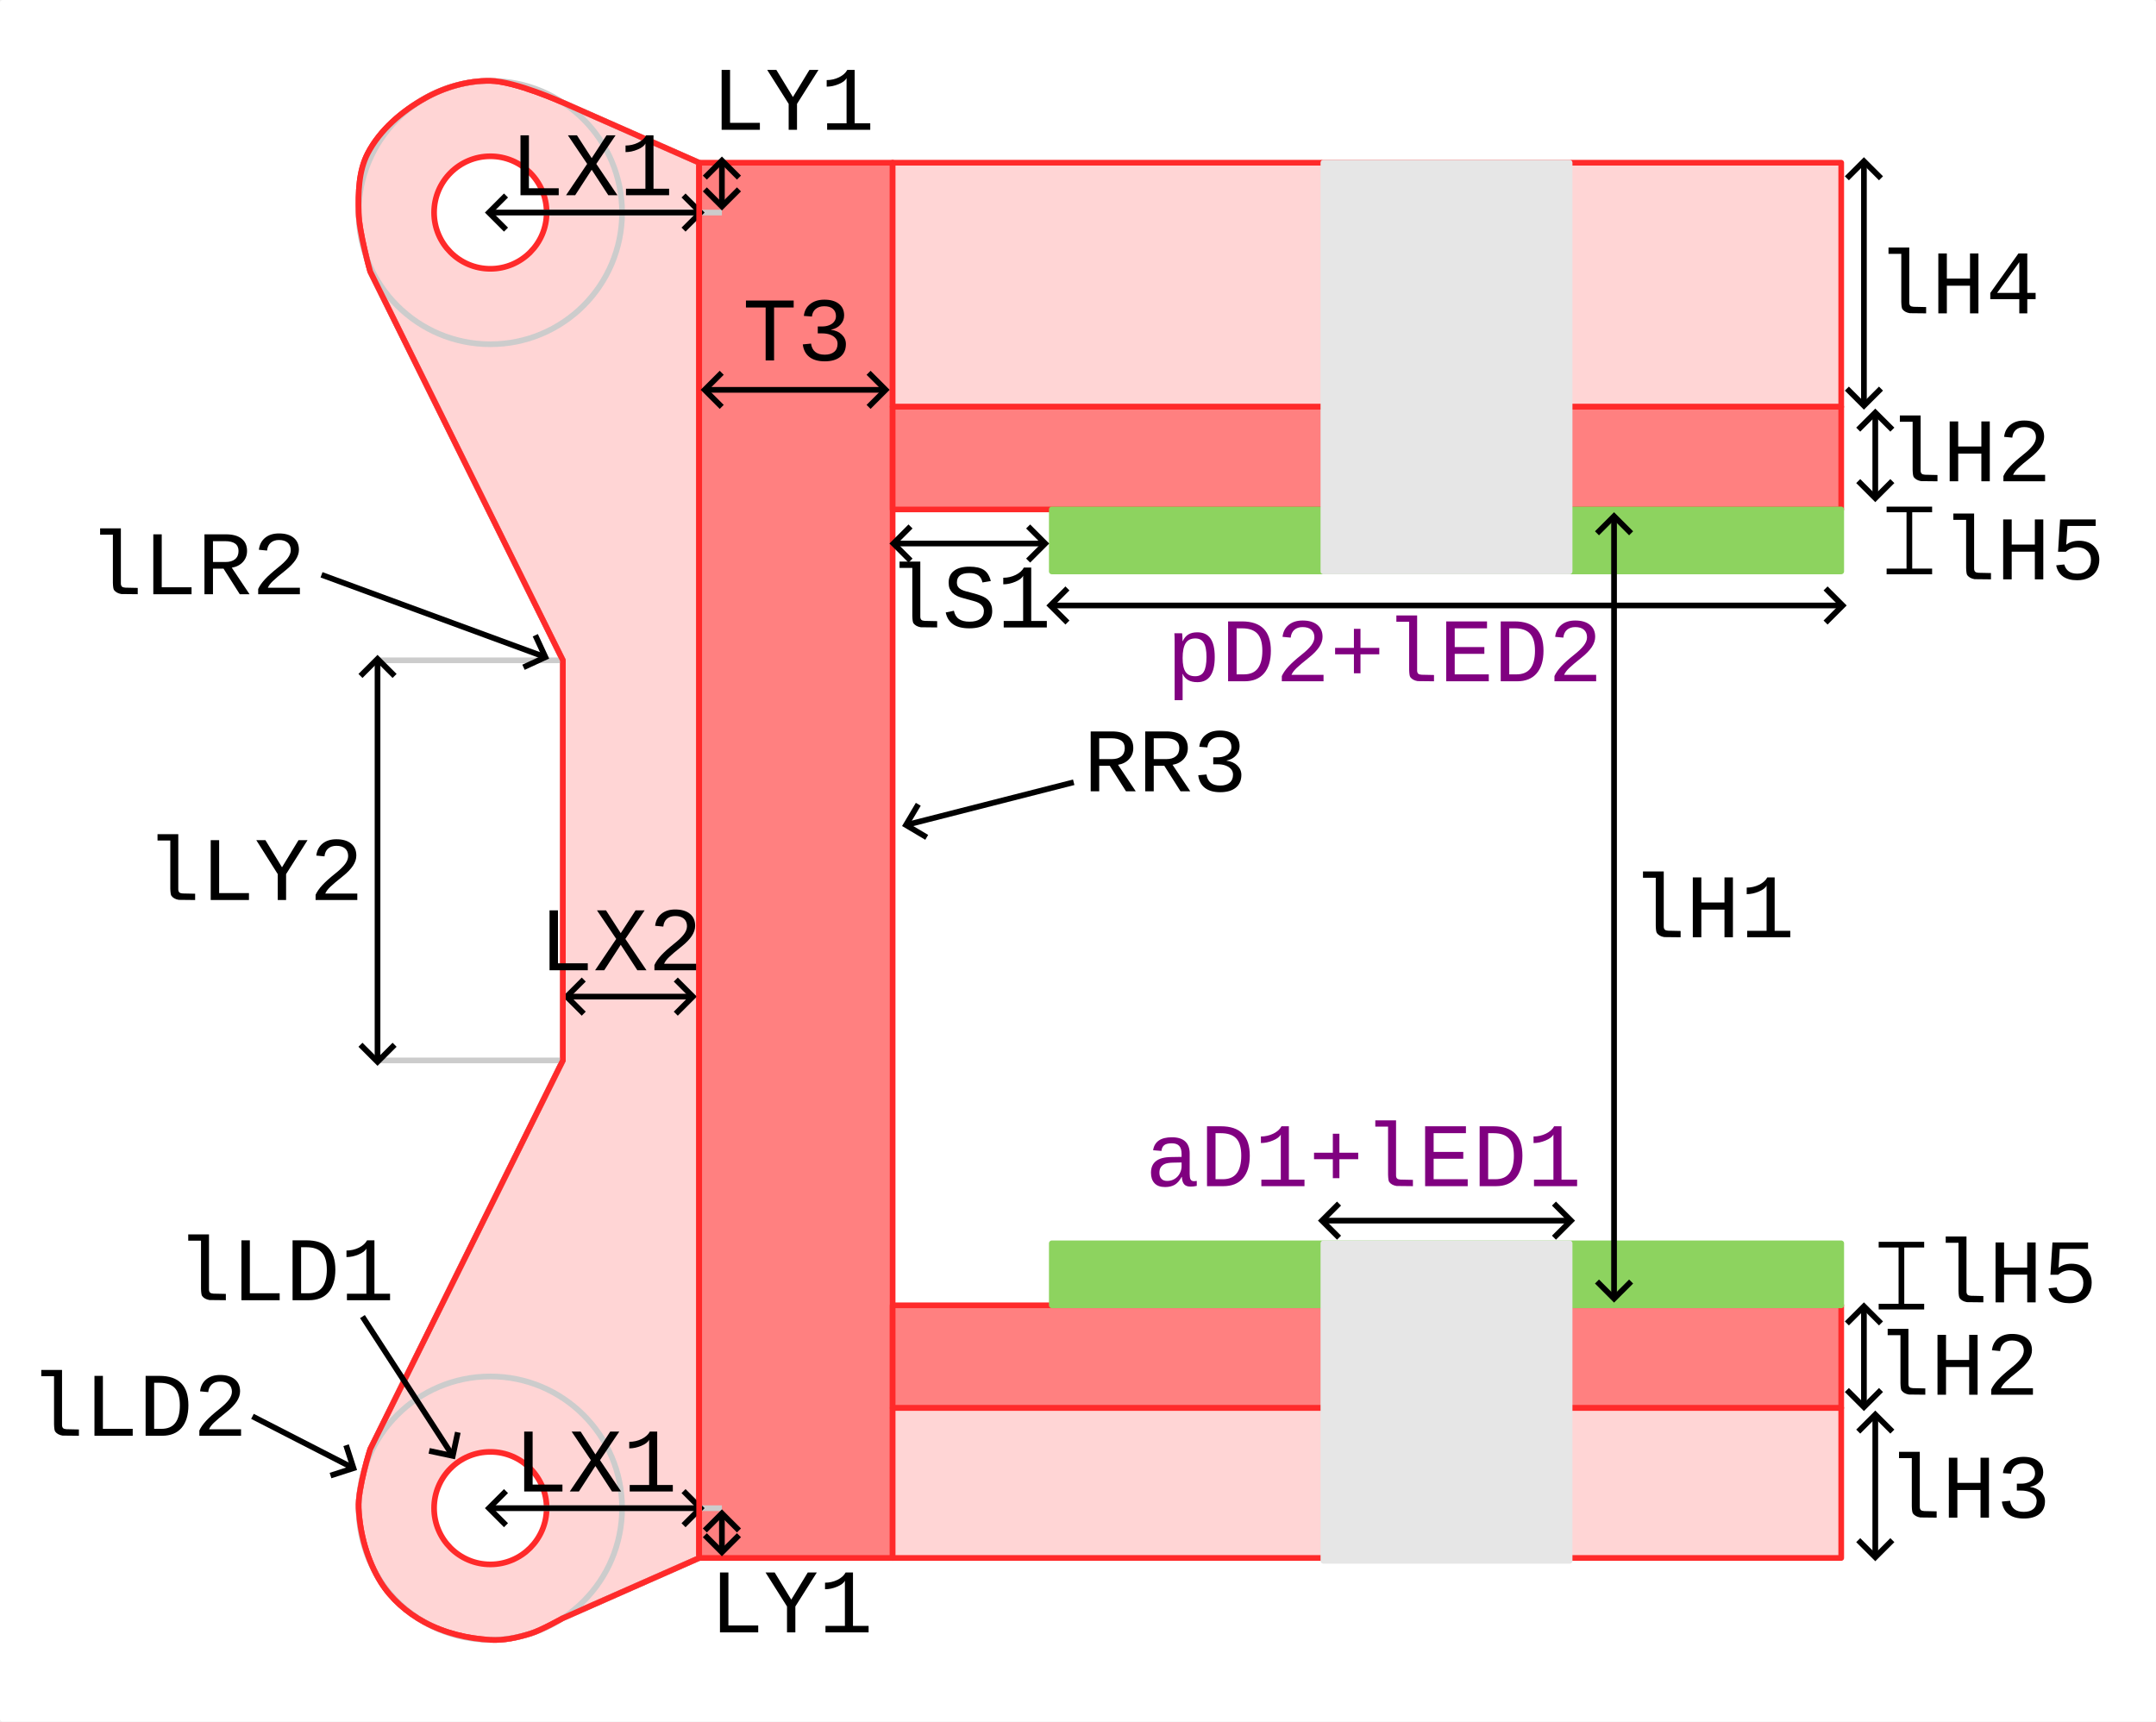
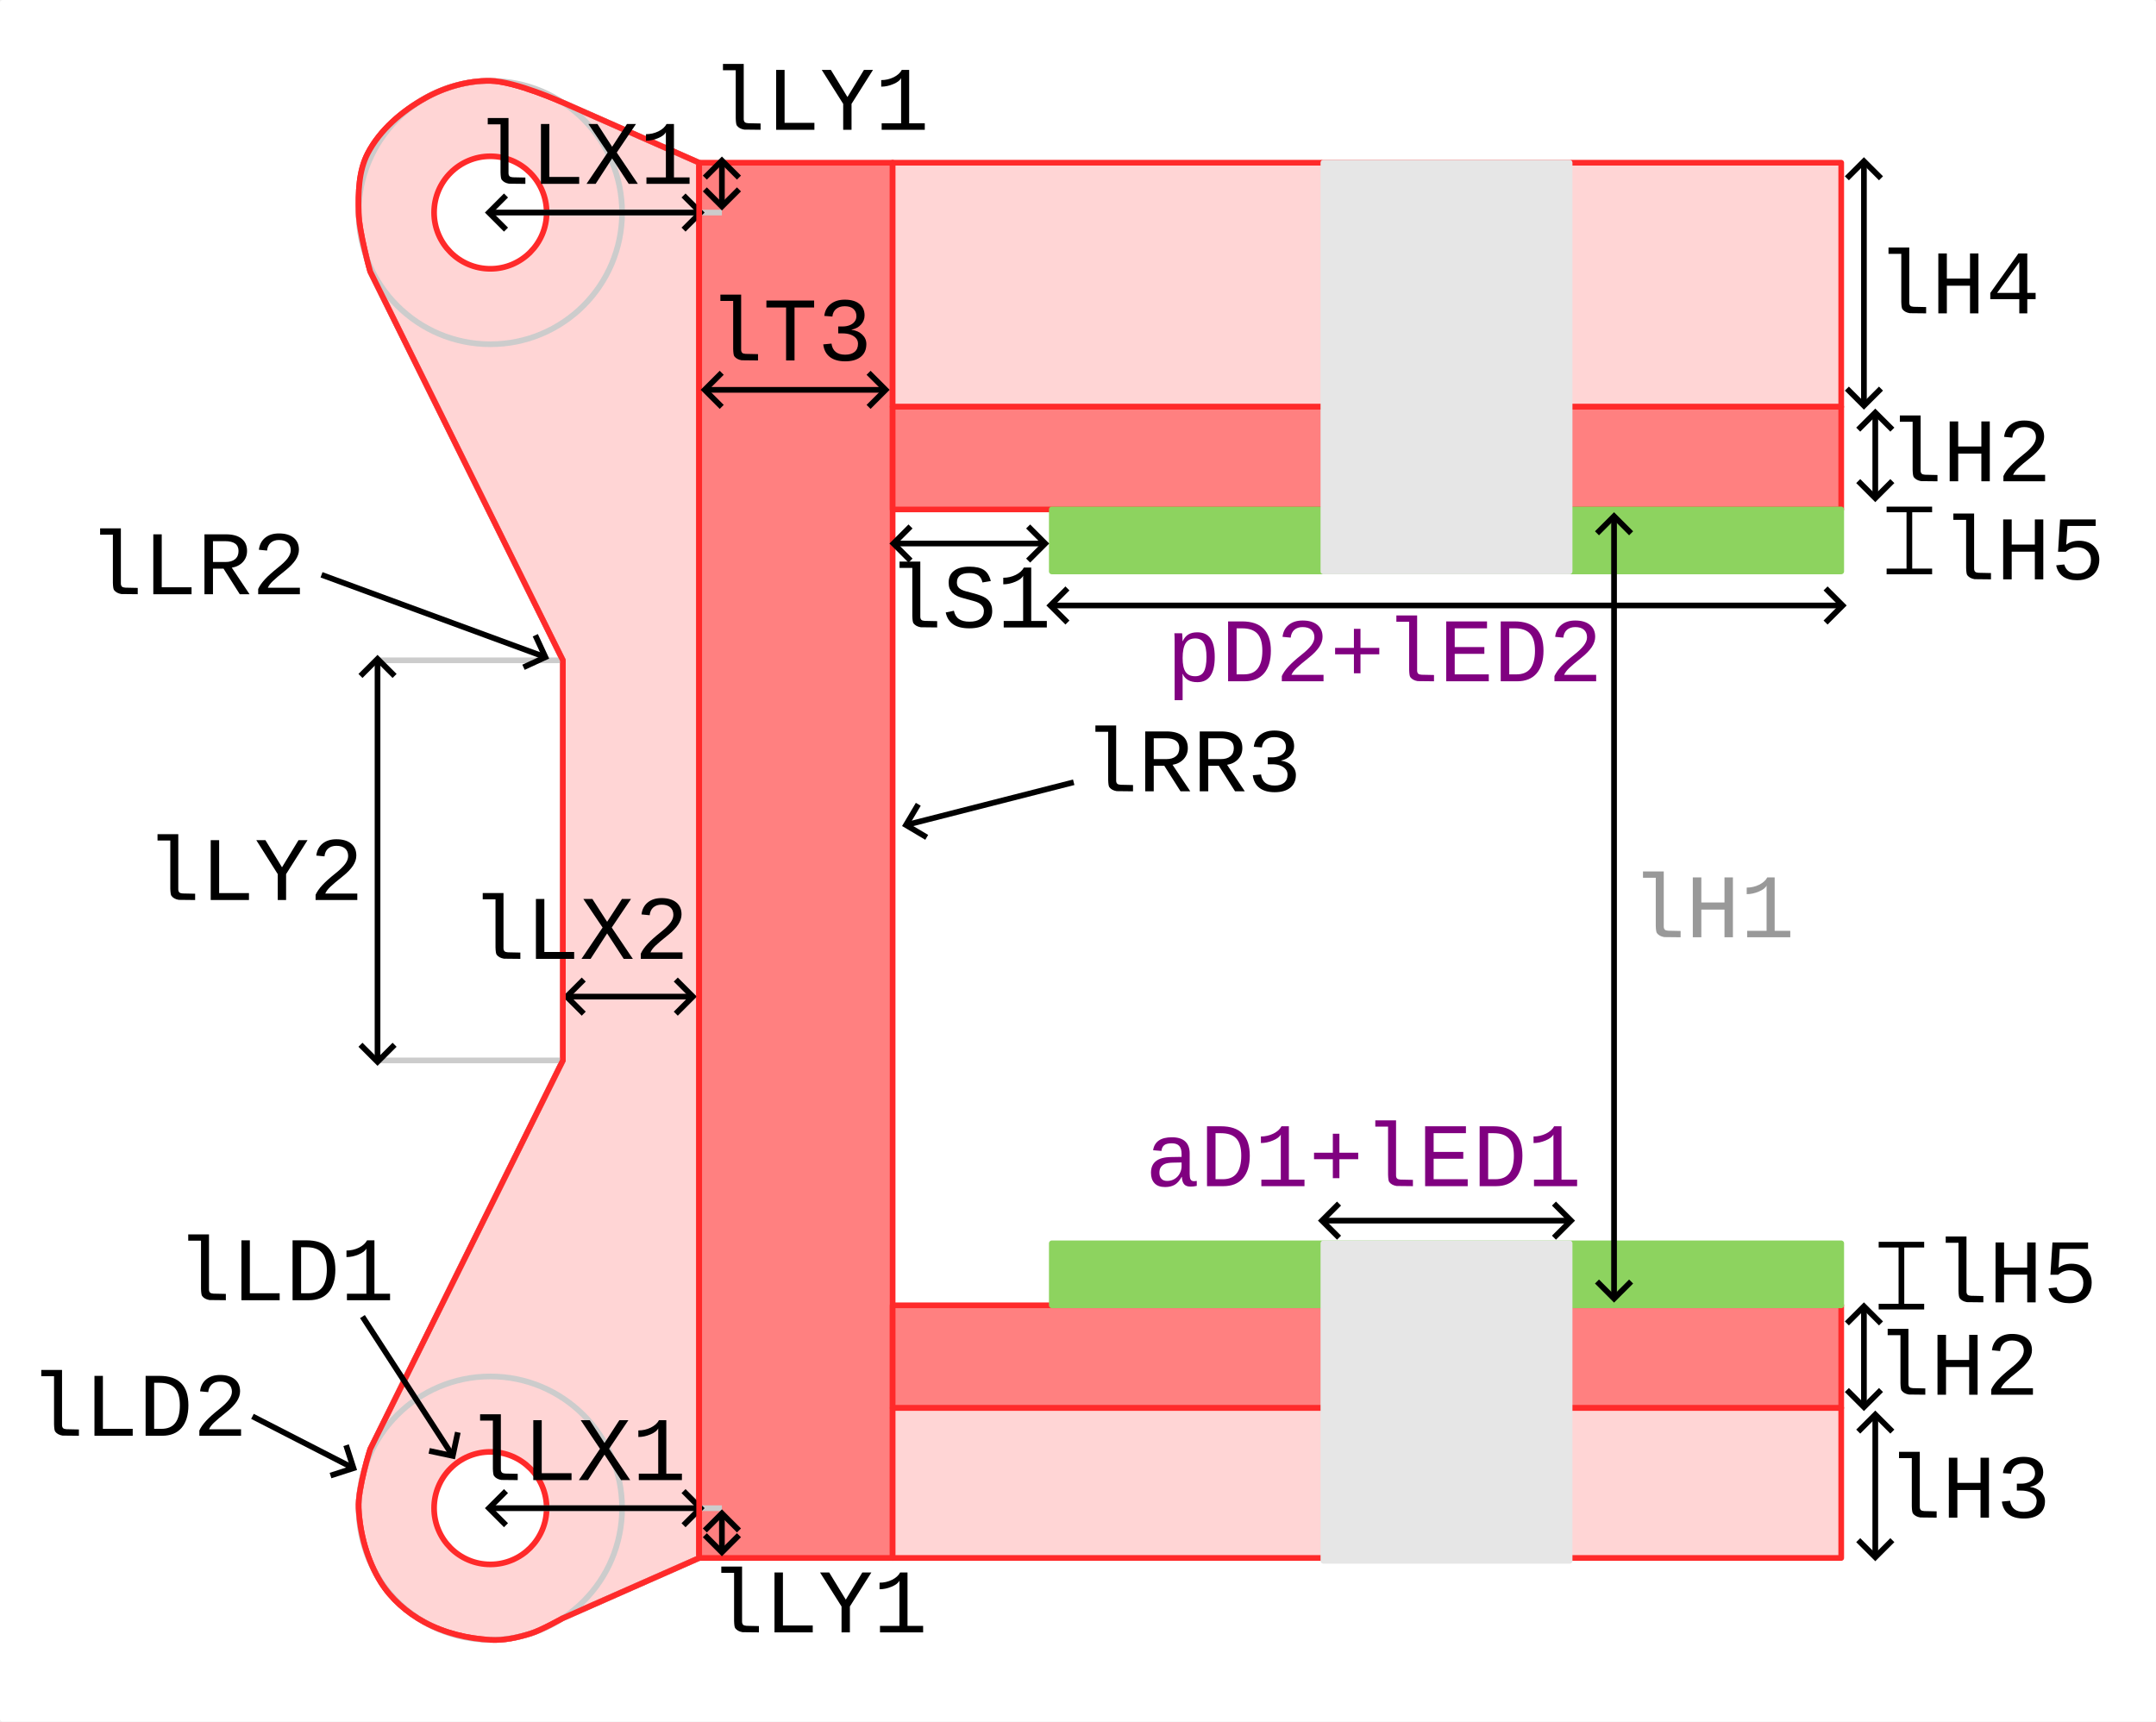
<svg xmlns="http://www.w3.org/2000/svg" width="379.652" height="303.198" viewBox="0 0 100.45 80.221" version="1.1" id="svg1">
  <defs id="defs1">
    <marker style="overflow:visible" id="ArrowWide-87" refX="0" refY="0" orient="auto-start-reverse" markerWidth="1" markerHeight="1" viewBox="0 0 1 1" preserveAspectRatio="xMidYMid">
      <path style="fill:none;stroke:context-stroke;stroke-width:1;stroke-linecap:butt" d="M 3,-3 0,0 3,3" transform="rotate(180,0.125,0)" id="path8-04" />
    </marker>
    <rect x="78.997" y="1724.552" width="41.41" height="54.151" id="rect39-0" />
    <rect x="445.297" y="1778.485" width="41.741" height="27.217" id="rect42-2" />
    <rect x="445.28" y="1817.902" width="46.264" height="23.838" id="rect43-0" />
    <rect x="442.369" y="1633.206" width="48.692" height="25.154" id="rect44" />
    <rect x="449.351" y="1565.86" width="35.383" height="24.595" id="rect45-5" />
    <marker style="overflow:visible" id="ArrowWide-5-8" refX="0" refY="0" orient="auto-start-reverse" markerWidth="1" markerHeight="1" viewBox="0 0 1 1" preserveAspectRatio="xMidYMid">
      <path style="fill:none;stroke:context-stroke;stroke-width:1;stroke-linecap:butt" d="M 3,-3 0,0 3,3" transform="rotate(180,0.125,0)" id="path8-9" />
    </marker>
    <rect x="35.588" y="1649.45" width="45.949" height="30.831" id="rect54" />
    <rect x="35.588" y="1649.45" width="45.949" height="30.831" id="rect54-5" />
    <rect x="25.227" y="1671.722" width="56.31" height="22.073" id="rect55-7" />
    <rect x="58.562" y="1712.715" width="48.201" height="24.776" id="rect57" />
    <rect x="116.674" y="1780.287" width="48.652" height="27.93" id="rect58" />
    <rect x="106.313" y="1812.271" width="50.453" height="22.974" id="rect59" />
    <rect x="75.68" y="1631.629" width="47.751" height="53.607" id="rect60" />
    <rect x="42.795" y="1723.076" width="44.147" height="24.326" id="rect56" />
    <rect x="25.227" y="1671.722" width="56.31" height="22.073" id="rect55" />
    <rect x="124.291" y="1515.866" width="32.217" height="30.464" id="rect63" />
    <rect x="300.425" y="2106.421" width="71.803" height="29.87" id="rect4-5" />
    <marker style="overflow:visible" id="ArrowWide-7-8" refX="0" refY="0" orient="auto-start-reverse" markerWidth="1" markerHeight="1" viewBox="0 0 1 1" preserveAspectRatio="xMidYMid">
      <path style="fill:none;stroke:context-stroke;stroke-width:1;stroke-linecap:butt" d="M 3,-3 0,0 3,3" transform="rotate(180,0.125,0)" id="path8-53" />
    </marker>
    <rect x="34.119" y="1714.392" width="42.243" height="23.711" id="rect62" />
    <marker style="overflow:visible" id="Stop-26" refX="0" refY="0" orient="auto" markerWidth="1" markerHeight="1" viewBox="0 0 1 1" preserveAspectRatio="xMidYMid">
      <path style="fill:none;stroke:context-stroke;stroke-width:1" d="M 0,4 V -4" id="path90-5" />
    </marker>
    <marker style="overflow:visible" id="Stop-0" refX="0" refY="0" orient="auto" markerWidth="1" markerHeight="1" viewBox="0 0 1 1" preserveAspectRatio="xMidYMid">
      <path style="fill:none;stroke:context-stroke;stroke-width:1" d="M 0,4 V -4" id="path90-9" />
    </marker>
    <rect x="451.673" y="1699.866" width="53.316" height="36.813" id="rect90" />
    <rect x="451.673" y="1699.866" width="44.124" height="31.156" id="rect90-7" />
    <rect x="274.04" y="766.439" width="139.027" height="58.198" id="rect39-9-75-2" />
    <rect x="-36.95" y="572.09" width="159.869" height="47.861" id="rect15-7-8-7" />
  </defs>
  <g id="layer1" transform="translate(-30.51178,-1479.205)">
    <rect style="fill:#ffffff;stroke:#ffffff;stroke-width:0.265;stroke-linejoin:round;stroke-dasharray:none" id="rect64" width="100.185" height="79.957" x="30.644" y="1479.337" />
    <path style="fill:#ffd5d5;stroke:#ff2a2a;stroke-width:0.265;stroke-linejoin:round;stroke-dasharray:none" d="m 63.087,1486.787 -6.361,-2.808 c 0,0 -2.197,-0.989 -3.368,-1.007 -1.049,-0.016 -2.128,0.292 -3.042,0.807 -1.078,0.607 -2.103,1.477 -2.672,2.575 -0.427,0.825 -0.443,1.826 -0.423,2.755 0.02,0.935 0.542,2.754 0.542,2.754 l 8.974,18.11 v 18.643 l -8.974,18.11 c 0,0 -0.588,1.82 -0.542,2.754 0.059,1.202 0.399,2.438 1.039,3.458 0.483,0.77 1.213,1.406 2.009,1.845 0.934,0.514 2.024,0.776 3.089,0.834 0.631,0.034 1.27,-0.106 1.873,-0.293 0.528,-0.163 1.495,-0.714 1.495,-0.714 l 6.361,-2.808 z" id="path73" />
    <circle style="fill:none;stroke:#cccccc;stroke-width:0.265;stroke-linejoin:round;stroke-dasharray:none" id="path45-6" cx="53.358" cy="1489.108" r="6.137" />
    <rect style="fill:#ff8080;stroke:#ff2a2a;stroke-width:0.265;stroke-linejoin:round" id="rect29-8-3-3-7-8-6" width="9.013" height="65.015" x="63.087" y="1486.786" />
    <rect style="fill:#ffd5d5;stroke:#ff2a2a;stroke-width:0.265;stroke-linejoin:round" id="rect29-8-3-3-7-8-6-6" width="11.373" height="44.195" x="-1498.159" y="72.101" transform="rotate(-90)" />
    <rect style="fill:#ff8080;stroke:#ff2a2a;stroke-width:0.265;stroke-linejoin:round" id="rect29-8-3-3-7-8-6-1" width="44.195" height="4.784" x="72.101" y="1540.027" />
    <rect style="fill:#ffd5d5;stroke:#ff2a2a;stroke-width:0.265;stroke-linejoin:round" id="rect29-8-3-3-7-8-6-6-0" width="6.99" height="44.195" x="-1551.801" y="72.101" transform="rotate(-90)" />
    <rect style="fill:#ff8080;stroke:#ff2a2a;stroke-width:0.265;stroke-linejoin:round" id="rect29-8-3-3-7-8-6-1-9" width="44.195" height="4.784" x="72.101" y="1498.159" />
    <rect style="fill:#8dd35f;stroke:#8dd35f;stroke-width:0.265;stroke-linejoin:round" id="rect5-3-4" width="36.78" height="2.888" x="79.516" y="1502.943" />
    <rect style="fill:#8dd35f;stroke:#8dd35f;stroke-width:0.265;stroke-linejoin:round" id="rect5-7" width="36.78" height="2.888" x="79.516" y="1537.14" />
    <path style="fill:#ffd5d5;stroke:#000000;stroke-width:0.265;stroke-linejoin:round;stroke-dasharray:none;marker-start:url(#ArrowWide-87);marker-end:url(#ArrowWide-87)" d="m 105.712,1503.326 v 36.322" id="path74" />
-     <text xml:space="preserve" transform="matrix(0.2645833,0,0,0.2645833,85.60503,1062.824)" id="text38-9" style="font-size:16px;line-height:normal;font-family:'Liberation Mono';-inkscape-font-specification:'Liberation Mono';text-decoration-color:#000000;white-space:pre;shape-inside:url(#rect39-0);display:inline;fill:#000000;stroke-width:1;-inkscape-stroke:none;stop-color:#000000">
+     <text xml:space="preserve" transform="matrix(0.2645833,0,0,0.2645833,85.60503,1062.824)" id="text38-9" style="font-size:16px;line-height:normal;font-family:'Liberation Mono';-inkscape-font-specification:'Liberation Mono';text-decoration-color:#000000;white-space:pre;shape-inside:url(#rect39-0);display:inline;fill:#999999;stroke-width:1;-inkscape-stroke:none;stop-color:#000000">
      <tspan x="78.996" y="1738.789" id="tspan1">lH1</tspan>
    </text>
    <path style="fill:#ffd5d5;stroke:#000000;stroke-width:0.265;stroke-linejoin:round;stroke-dasharray:none;marker-start:url(#ArrowWide-87);marker-end:url(#ArrowWide-87)" d="m 117.883,1502.35 v -3.854" id="path76" />
    <path style="fill:#ffd5d5;stroke:#000000;stroke-width:0.265;stroke-linejoin:round;stroke-dasharray:none;marker-start:url(#ArrowWide-87);marker-end:url(#ArrowWide-87)" d="m 117.354,1486.784 v 11.257" id="path77" />
    <path style="fill:#ffd5d5;stroke:#000000;stroke-width:0.265;stroke-linejoin:round;stroke-dasharray:none;marker-start:url(#ArrowWide-87);marker-end:url(#ArrowWide-87)" d="m 117.354,1540.143 v 4.56" id="path78-9" />
    <path style="fill:#ffd5d5;stroke:#000000;stroke-width:0.265;stroke-linejoin:round;stroke-dasharray:none;marker-start:url(#ArrowWide-87);marker-end:url(#ArrowWide-87)" d="m 117.883,1545.184 v 6.515" id="path79" />
    <text xml:space="preserve" transform="matrix(0.2645833,0,0,0.2645833,0.08820984,1069.869)" id="text42" style="font-size:16px;line-height:normal;font-family:'Liberation Mono';-inkscape-font-specification:'Liberation Mono';text-decoration-color:#000000;white-space:pre;shape-inside:url(#rect42-2);display:inline;fill:#000000;stroke-width:1;-inkscape-stroke:none;stop-color:#000000">
      <tspan x="445.297" y="1792.721" id="tspan2">lH2</tspan>
    </text>
    <text xml:space="preserve" transform="matrix(0.2645833,0,0,0.2645833,0.6220274,1065.168)" id="text43" style="font-size:16px;line-height:normal;font-family:'Liberation Mono';-inkscape-font-specification:'Liberation Mono';text-decoration-color:#000000;white-space:pre;shape-inside:url(#rect43-0);display:inline;fill:#000000;stroke-width:1;-inkscape-stroke:none;stop-color:#000000">
      <tspan x="445.279" y="1832.139" id="tspan3">lH3</tspan>
    </text>
    <text xml:space="preserve" transform="matrix(0.2645833,0,0,0.2645833,1.430769,1065.745)" id="text44" style="font-size:16px;line-height:normal;font-family:'Liberation Mono';-inkscape-font-specification:'Liberation Mono';text-decoration-color:#000000;white-space:pre;shape-inside:url(#rect44);display:inline;fill:#000000;stroke-width:1;-inkscape-stroke:none;stop-color:#000000">
      <tspan x="442.369" y="1647.444" id="tspan4">lH2</tspan>
    </text>
    <text xml:space="preserve" transform="matrix(0.2645833,0,0,0.2645833,-0.9458366,1075.739)" id="text45" style="font-size:16px;line-height:normal;font-family:'Liberation Mono';-inkscape-font-specification:'Liberation Mono';text-decoration-color:#000000;white-space:pre;shape-inside:url(#rect45-5);display:inline;fill:#000000;stroke-width:1;-inkscape-stroke:none;stop-color:#000000">
      <tspan x="449.352" y="1580.096" id="tspan5">lH4</tspan>
    </text>
    <circle style="fill:#ffffff;stroke:#ff2a2a;stroke-width:0.265;stroke-linejoin:round;stroke-dasharray:none" id="circle79" cx="53.358" cy="1489.108" r="2.622" />
    <path style="fill:#ffffff;stroke:#cccccc;stroke-width:0.265;stroke-linejoin:round;stroke-dasharray:none" d="M 53.358,1489.109 H 64.146" id="path80" />
    <path style="fill:#ffffff;stroke:#000000;stroke-width:0.265;stroke-linejoin:round;stroke-dasharray:none;marker-start:url(#ArrowWide-87);marker-end:url(#ArrowWide-87)" d="m 53.358,1489.109 h 9.729" id="path81" />
    <path style="fill:#ffffff;stroke:#000000;stroke-width:0.265;stroke-linejoin:round;stroke-dasharray:none;marker-start:url(#ArrowWide-87);marker-end:url(#ArrowWide-87)" d="m 64.146,1488.758 v -2.006" id="path82-7" />
    <path style="fill:#ffffff;stroke:#cccccc;stroke-width:0.265;stroke-linejoin:round;stroke-dasharray:none" d="m 63.087,1486.787 -6.361,-2.808" id="path83-8" />
    <circle style="fill:none;stroke:#cccccc;stroke-width:0.265;stroke-linejoin:round;stroke-dasharray:none" id="path45-6-3" cx="53.358" cy="-1549.479" r="6.137" transform="scale(1,-1)" />
    <circle style="fill:#ffffff;stroke:#ff2a2a;stroke-width:0.265;stroke-linejoin:round;stroke-dasharray:none" id="path45-0" cx="53.358" cy="-1549.479" r="2.622" transform="scale(1,-1)" />
    <path style="fill:#ffffff;stroke:#cccccc;stroke-width:0.265;stroke-linejoin:round;stroke-dasharray:none" d="M 53.358,1549.48 H 64.146" id="path46-4" />
    <path style="fill:#ffffff;stroke:#000000;stroke-width:0.265;stroke-linejoin:round;stroke-dasharray:none;marker-start:url(#ArrowWide-5-8);marker-end:url(#ArrowWide-5-8)" d="m 53.358,1549.48 h 9.729" id="path47-4" />
    <path style="fill:#ffffff;stroke:#000000;stroke-width:0.265;stroke-linejoin:round;stroke-dasharray:none;marker-start:url(#ArrowWide-5-8);marker-end:url(#ArrowWide-5-8)" d="m 64.146,1549.79 v 1.679" id="path48-4-9" />
    <path style="fill:#ffffff;stroke:#cccccc;stroke-width:0.265;stroke-linejoin:round;stroke-dasharray:none" d="m 63.087,1551.802 -6.361,2.808" id="path49-4" />
    <path style="fill:#ffffff;stroke:#cccccc;stroke-width:0.265;stroke-linejoin:round;stroke-dasharray:none" d="m 56.737,1509.973 v 18.643" id="path84" />
    <path style="fill:#ffffff;stroke:#000000;stroke-width:0.265;stroke-linejoin:round;stroke-dasharray:none;marker-start:url(#ArrowWide-87);marker-end:url(#ArrowWide-87)" d="m 56.98,1525.644 h 5.746" id="path85" />
    <path style="fill:#ffffff;stroke:#cccccc;stroke-width:0.265;stroke-linejoin:round;stroke-dasharray:none" d="m 56.737,1509.973 -8.974,-18.11" id="path86" />
    <path style="fill:#ffffff;stroke:#cccccc;stroke-width:0.265;stroke-linejoin:round;stroke-dasharray:none" d="m 56.737,1528.616 -8.974,18.11" id="path52-7" />
    <path style="fill:#ffffff;stroke:#cccccc;stroke-width:0.265;stroke-linejoin:round;stroke-dasharray:none" d="M 56.737,1509.973 H 48.101" id="path87" />
    <path style="fill:#ffffff;stroke:#cccccc;stroke-width:0.265;stroke-linejoin:round;stroke-dasharray:none" d="M 56.737,1528.616 H 48.101" id="path53-1" />
    <path style="fill:#ffffff;stroke:#000000;stroke-width:0.265;stroke-linejoin:round;stroke-dasharray:none;marker-start:url(#ArrowWide-87);marker-end:url(#ArrowWide-87)" d="m 48.101,1509.973 v 18.643" id="path88" />
    <text xml:space="preserve" transform="matrix(0.2645833,0,0,0.2645833,54.22483,1045.068)" id="text54" style="font-size:16px;line-height:normal;font-family:'Liberation Mono';-inkscape-font-specification:'Liberation Mono';text-decoration-color:#000000;white-space:pre;shape-inside:url(#rect54);display:inline;fill:#000000;stroke-width:1;-inkscape-stroke:none;stop-color:#000000">
-       <tspan x="35.588" y="1663.686" id="tspan6">LY1</tspan>
+       <tspan x="35.588" y="1663.686" id="tspan6">lLY1</tspan>
    </text>
    <text xml:space="preserve" transform="matrix(0.2645833,0,0,0.2645833,54.14753,1115.084)" id="text54-1" style="font-size:16px;line-height:normal;font-family:'Liberation Mono';-inkscape-font-specification:'Liberation Mono';text-decoration-color:#000000;white-space:pre;shape-inside:url(#rect54-5);display:inline;fill:#000000;stroke-width:1;-inkscape-stroke:none;stop-color:#000000">
-       <tspan x="35.588" y="1663.686" id="tspan7">LY1</tspan>
+       <tspan x="35.588" y="1663.686" id="tspan7">lLY1</tspan>
    </text>
-     <text xml:space="preserve" transform="matrix(0.2645833,0,0,0.2645833,47.7681,1102.626)" id="text55-8" style="font-size:16px;line-height:normal;font-family:'Liberation Mono';-inkscape-font-specification:'Liberation Mono';text-decoration-color:#000000;white-space:pre;shape-inside:url(#rect55-7);display:inline;fill:#000000;stroke-width:1;-inkscape-stroke:none;stop-color:#000000">
-       <tspan x="25.227" y="1685.959" id="tspan8">LX1</tspan>
+     <text xml:space="preserve" transform="matrix(0.2645833,0,0,0.2645833,45.65143,1102.096)" id="text55-8" style="font-size:16px;line-height:normal;font-family:'Liberation Mono';-inkscape-font-specification:'Liberation Mono';text-decoration-color:#000000;white-space:pre;shape-inside:url(#rect55-7);display:inline;fill:#000000;stroke-width:1;-inkscape-stroke:none;stop-color:#000000">
+       <tspan x="25.227" y="1685.959" id="tspan8">lLX1</tspan>
    </text>
    <text xml:space="preserve" transform="matrix(0.2645833,0,0,0.2645833,21.80213,1064.221)" id="text57" style="font-size:16px;line-height:normal;font-family:'Liberation Mono';-inkscape-font-specification:'Liberation Mono';text-decoration-color:#000000;white-space:pre;shape-inside:url(#rect57);display:inline;fill:#000000;stroke-width:1;-inkscape-stroke:none;stop-color:#000000">
      <tspan x="58.562" y="1726.951" id="tspan9">lLY2</tspan>
    </text>
    <text xml:space="preserve" transform="matrix(0.2645833,0,0,0.2645833,7.857043,1064.989)" id="text58" style="font-size:16px;line-height:normal;font-family:'Liberation Mono';-inkscape-font-specification:'Liberation Mono';text-decoration-color:#000000;white-space:pre;shape-inside:url(#rect58);display:inline;fill:#000000;stroke-width:1;-inkscape-stroke:none;stop-color:#000000">
      <tspan x="116.674" y="1794.524" id="tspan10">lLD1</tspan>
    </text>
    <text xml:space="preserve" transform="matrix(0.2645833,0,0,0.2645833,3.752211,1062.843)" id="text59" style="font-size:16px;line-height:normal;font-family:'Liberation Mono';-inkscape-font-specification:'Liberation Mono';text-decoration-color:#000000;white-space:pre;shape-inside:url(#rect59);display:inline;fill:#000000;stroke-width:1;-inkscape-stroke:none;stop-color:#000000">
      <tspan x="106.312" y="1826.508" id="tspan11">lLD2</tspan>
    </text>
    <path style="fill:#ffffff;stroke:#000000;stroke-width:0.265;stroke-linejoin:round;stroke-dasharray:none;marker-end:url(#ArrowWide-87)" d="m 42.274,1545.202 4.648,2.384" id="path89-9" />
    <text xml:space="preserve" transform="matrix(0.2645833,0,0,0.2645833,14.59839,1071.425)" id="text60" style="font-size:16px;line-height:normal;font-family:'Liberation Mono';-inkscape-font-specification:'Liberation Mono';text-decoration-color:#000000;white-space:pre;shape-inside:url(#rect60);display:inline;fill:#000000;stroke-width:1;-inkscape-stroke:none;stop-color:#000000">
      <tspan x="75.68" y="1645.865" id="tspan12">lLR2</tspan>
    </text>
    <path style="fill:#ffffff;stroke:#000000;stroke-width:0.265;stroke-linejoin:round;stroke-dasharray:none;marker-end:url(#ArrowWide-87)" d="m 45.492,1505.989 10.369,3.814" id="path91" />
    <path style="fill:none;stroke:#ff2a2a;stroke-width:0.265;stroke-linejoin:round;stroke-dasharray:none" d="m 63.087,1486.787 -6.361,-2.808 c 0,0 -2.197,-0.989 -3.368,-1.007 -1.049,-0.016 -2.128,0.292 -3.042,0.807 -1.078,0.607 -2.103,1.477 -2.672,2.575 -0.427,0.825 -0.443,1.826 -0.423,2.755 0.02,0.935 0.542,2.754 0.542,2.754 l 8.974,18.11 v 18.643 l -8.974,18.11 c 0,0 -0.588,1.82 -0.542,2.754 0.059,1.202 0.399,2.438 1.039,3.458 0.483,0.77 1.213,1.406 2.009,1.845 0.934,0.514 2.024,0.776 3.089,0.834 0.631,0.034 1.27,-0.106 1.873,-0.293 0.528,-0.163 1.495,-0.714 1.495,-0.714 l 6.361,-2.808 z" id="path62-4" />
-     <text xml:space="preserve" transform="matrix(0.2645833,0,0,0.2645833,44.30009,1064.751)" id="text56" style="font-size:16px;line-height:normal;font-family:'Liberation Mono';-inkscape-font-specification:'Liberation Mono';text-decoration-color:#000000;white-space:pre;shape-inside:url(#rect56);display:inline;fill:#000000;stroke-width:1;-inkscape-stroke:none;stop-color:#000000">
-       <tspan x="42.795" y="1737.313" id="tspan13">LX2</tspan>
+     <text xml:space="preserve" transform="matrix(0.2645833,0,0,0.2645833,41.12509,1064.221)" id="text56" style="font-size:16px;line-height:normal;font-family:'Liberation Mono';-inkscape-font-specification:'Liberation Mono';text-decoration-color:#000000;white-space:pre;shape-inside:url(#rect56);display:inline;fill:#000000;stroke-width:1;-inkscape-stroke:none;stop-color:#000000">
+       <tspan x="42.795" y="1737.313" id="tspan13">lLX2</tspan>
    </text>
-     <text xml:space="preserve" transform="matrix(0.2645833,0,0,0.2645833,47.59518,1042.224)" id="text55" style="font-size:16px;line-height:normal;font-family:'Liberation Mono';-inkscape-font-specification:'Liberation Mono';text-decoration-color:#000000;white-space:pre;shape-inside:url(#rect55);display:inline;fill:#000000;stroke-width:1;-inkscape-stroke:none;stop-color:#000000">
-       <tspan x="25.227" y="1685.959" id="tspan14">LX1</tspan>
+     <text xml:space="preserve" transform="matrix(0.2645833,0,0,0.2645833,46.00768,1041.695)" id="text55" style="font-size:16px;line-height:normal;font-family:'Liberation Mono';-inkscape-font-specification:'Liberation Mono';text-decoration-color:#000000;white-space:pre;shape-inside:url(#rect55);display:inline;fill:#000000;stroke-width:1;-inkscape-stroke:none;stop-color:#000000">
+       <tspan x="25.227" y="1685.959" id="tspan14">lLX1</tspan>
    </text>
    <path style="fill:#ffffff;stroke:#000000;stroke-width:0.265;stroke-linejoin:round;stroke-dasharray:none;marker-end:url(#ArrowWide-87)" d="m 47.399,1540.553 4.172,6.436" id="path92" />
    <path style="fill:none;stroke:#000000;stroke-width:0.265;stroke-linejoin:round;stroke-dasharray:none;marker-start:url(#ArrowWide-87);marker-end:url(#ArrowWide-87)" d="m 63.409,1497.37 h 8.299" id="path93" />
-     <text xml:space="preserve" transform="matrix(0.2645833,0,0,0.2645833,32.22411,1091.16)" id="text63" style="font-size:16px;line-height:normal;font-family:'Liberation Mono';-inkscape-font-specification:'Liberation Mono';text-decoration-color:#000000;white-space:pre;shape-inside:url(#rect63);display:inline;fill:#000000;stroke-width:1;-inkscape-stroke:none;stop-color:#000000">
-       <tspan x="124.291" y="1530.104" id="tspan15">T3</tspan>
+     <text xml:space="preserve" transform="matrix(0.2645833,0,0,0.2645833,30.63661,1091.16)" id="text63" style="font-size:16px;line-height:normal;font-family:'Liberation Mono';-inkscape-font-specification:'Liberation Mono';text-decoration-color:#000000;white-space:pre;shape-inside:url(#rect63);display:inline;fill:#000000;stroke-width:1;-inkscape-stroke:none;stop-color:#000000">
+       <tspan x="124.291" y="1530.104" id="tspan15">lT3</tspan>
    </text>
    <text xml:space="preserve" transform="matrix(0.2645833,0,0,0.2645833,1.505761,954.9875)" id="text2-9-4" style="font-size:16px;line-height:normal;font-family:'Liberation Mono';-inkscape-font-specification:'Liberation Mono';text-decoration-color:#000000;white-space:pre;shape-inside:url(#rect4-5);display:inline;fill:#000000;stroke-width:1;-inkscape-stroke:none;stop-color:#000000">
-       <tspan x="300.426" y="2120.658" id="tspan16">RR3</tspan>
+       <tspan x="300.426" y="2120.658" id="tspan16">lRR3</tspan>
    </text>
    <path style="fill:none;stroke:#000000;stroke-width:0.265;stroke-linejoin:round;stroke-dasharray:none;marker-start:url(#ArrowWide-7-8)" d="m 72.786,1517.632 7.751,-1.976" id="path57-1" />
    <rect style="fill:#e6e6e6;stroke:#e6e6e6;stroke-width:0.265;stroke-linejoin:round" id="rect6-4" width="11.471" height="14.794" x="92.17" y="1537.14" />
    <rect style="fill:#e6e6e6;stroke:#e6e6e6;stroke-width:0.265;stroke-linejoin:round" id="rect6-1" width="11.471" height="19.044" x="92.17" y="1486.786" />
    <path style="fill:#e6e6e6;stroke:#000000;stroke-width:0.265;stroke-linejoin:round;marker-start:url(#ArrowWide-87);marker-end:url(#ArrowWide-87)" d="m 72.205,1504.531 h 6.938" id="path109" />
    <text xml:space="preserve" transform="matrix(0.2645833,0,0,0.2645833,62.84139,1051.075)" id="text62" style="font-size:16px;line-height:normal;font-family:'Liberation Mono';-inkscape-font-specification:'Liberation Mono';text-decoration-color:#000000;white-space:pre;shape-inside:url(#rect62);display:inline;fill:#000000;stroke-width:1;-inkscape-stroke:none;stop-color:#000000">
      <tspan x="34.119" y="1728.629" id="tspan17">lS1</tspan>
    </text>
    <path style="fill:#e6e6e6;stroke:#000000;stroke-width:0.265;stroke-linejoin:round;marker-start:url(#ArrowWide-87);marker-end:url(#ArrowWide-87)" d="M 79.516,1507.418 H 116.296" id="path110" />
    <path style="fill:#e6e6e6;stroke:#000000;stroke-width:0.265;stroke-linejoin:round;marker-start:url(#ArrowWide-87);marker-end:url(#ArrowWide-87)" d="M 92.17,1536.082 H 103.641" id="path111" />
    <path style="fill:#e6e6e6;stroke:#000000;stroke-width:0.265;stroke-linejoin:round;marker-start:url(#Stop-26);marker-end:url(#Stop-26)" d="m 119.471,1502.943 v 2.888" id="path112" />
    <path style="fill:#e6e6e6;stroke:#000000;stroke-width:0.265;stroke-linejoin:round;marker-start:url(#Stop-0);marker-end:url(#Stop-0)" d="m 119.101,1537.202 v 2.888" id="path89-6" />
    <text xml:space="preserve" transform="matrix(0.2645833,0,0,0.2645833,1.460448,1052.678)" id="text90-06" style="font-size:16px;line-height:normal;font-family:'Liberation Mono';-inkscape-font-specification:'Liberation Mono';text-decoration-color:#000000;white-space:pre;shape-inside:url(#rect90);display:inline;fill:#000000;stroke-width:1;-inkscape-stroke:none;stop-color:#000000">
      <tspan x="451.674" y="1714.102" id="tspan18">lH5</tspan>
    </text>
    <text xml:space="preserve" transform="matrix(0.2645833,0,0,0.2645833,1.105005,1086.366)" id="text90-0" style="font-size:16px;line-height:normal;font-family:'Liberation Mono';-inkscape-font-specification:'Liberation Mono';text-decoration-color:#000000;white-space:pre;shape-inside:url(#rect90-7);display:inline;fill:#000000;stroke-width:1;-inkscape-stroke:none;stop-color:#000000">
      <tspan x="451.674" y="1714.102" id="tspan19">lH5</tspan>
    </text>
    <text xml:space="preserve" transform="matrix(0.2645833,0,0,0.2645833,94.63077,1355.819)" id="text15-0-3" style="font-size:16px;line-height:normal;font-family:'Liberation Mono';-inkscape-font-specification:'Liberation Mono';text-decoration-color:#000000;white-space:pre;shape-inside:url(#rect15-7-8-7);display:inline;fill:#800080;stroke-width:1;-inkscape-stroke:none;stop-color:#000000">
      <tspan x="-36.949" y="586.326" id="tspan20">pD2+lED2</tspan>
    </text>
    <text xml:space="preserve" transform="matrix(0.2645833,0,0,0.2645833,11.36622,1327.922)" id="text39-2-6-0" style="font-size:16px;line-height:normal;font-family:'Liberation Mono';-inkscape-font-specification:'Liberation Mono';text-decoration-color:#000000;white-space:pre;shape-inside:url(#rect39-9-75-2);display:inline;fill:#800080;stroke-width:1;-inkscape-stroke:none;stop-color:#000000">
      <tspan x="274.041" y="780.676" id="tspan21">aD1+lED1</tspan>
    </text>
  </g>
</svg>
